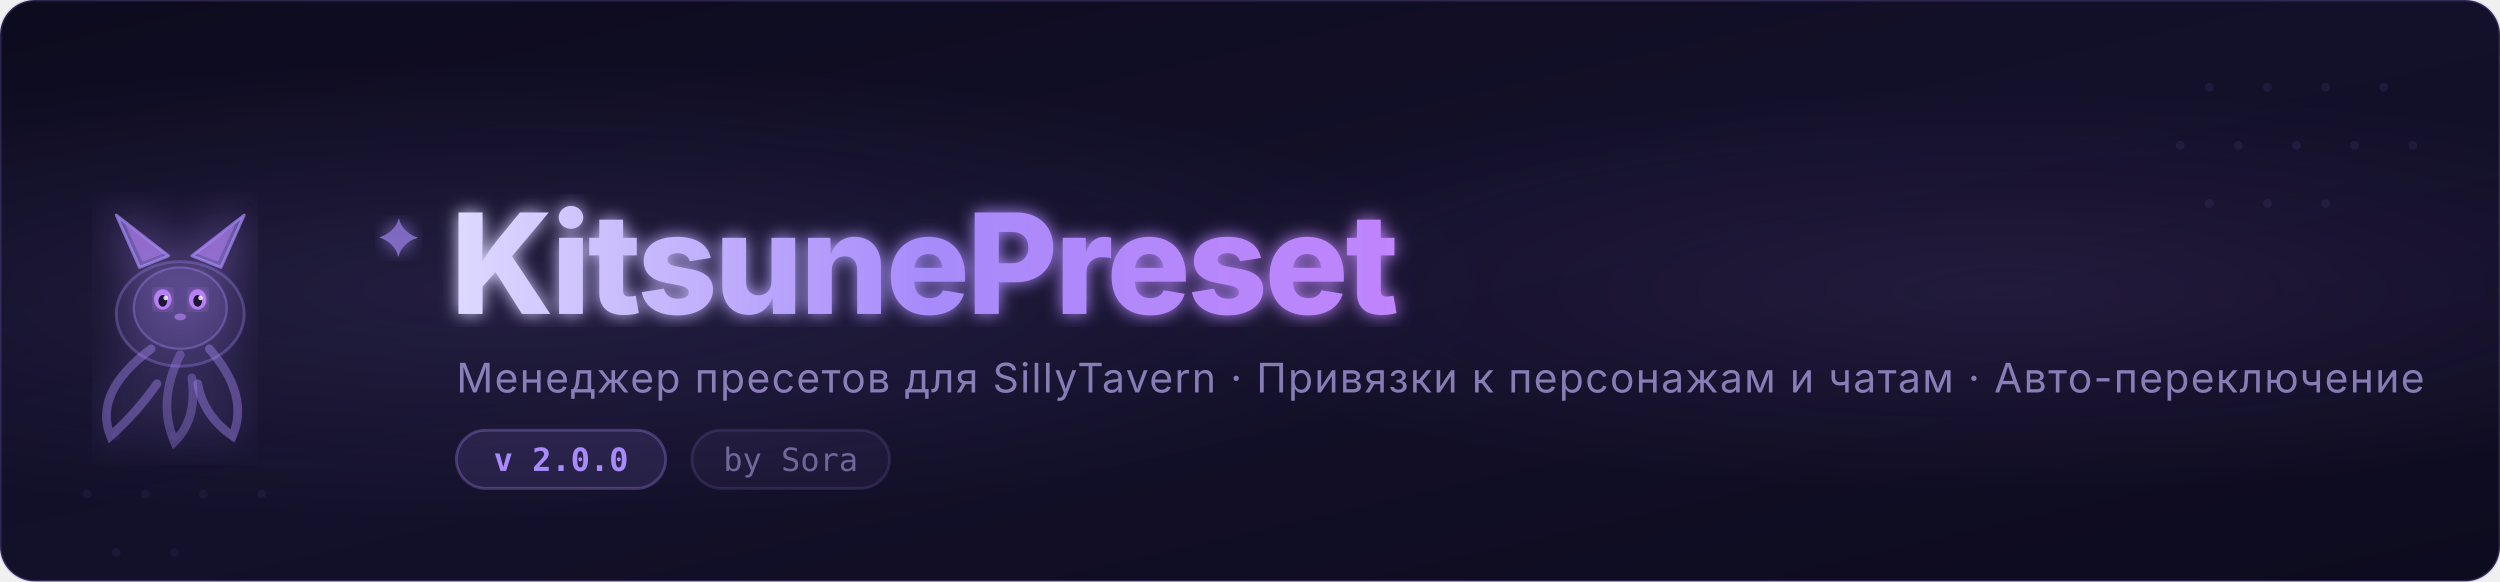
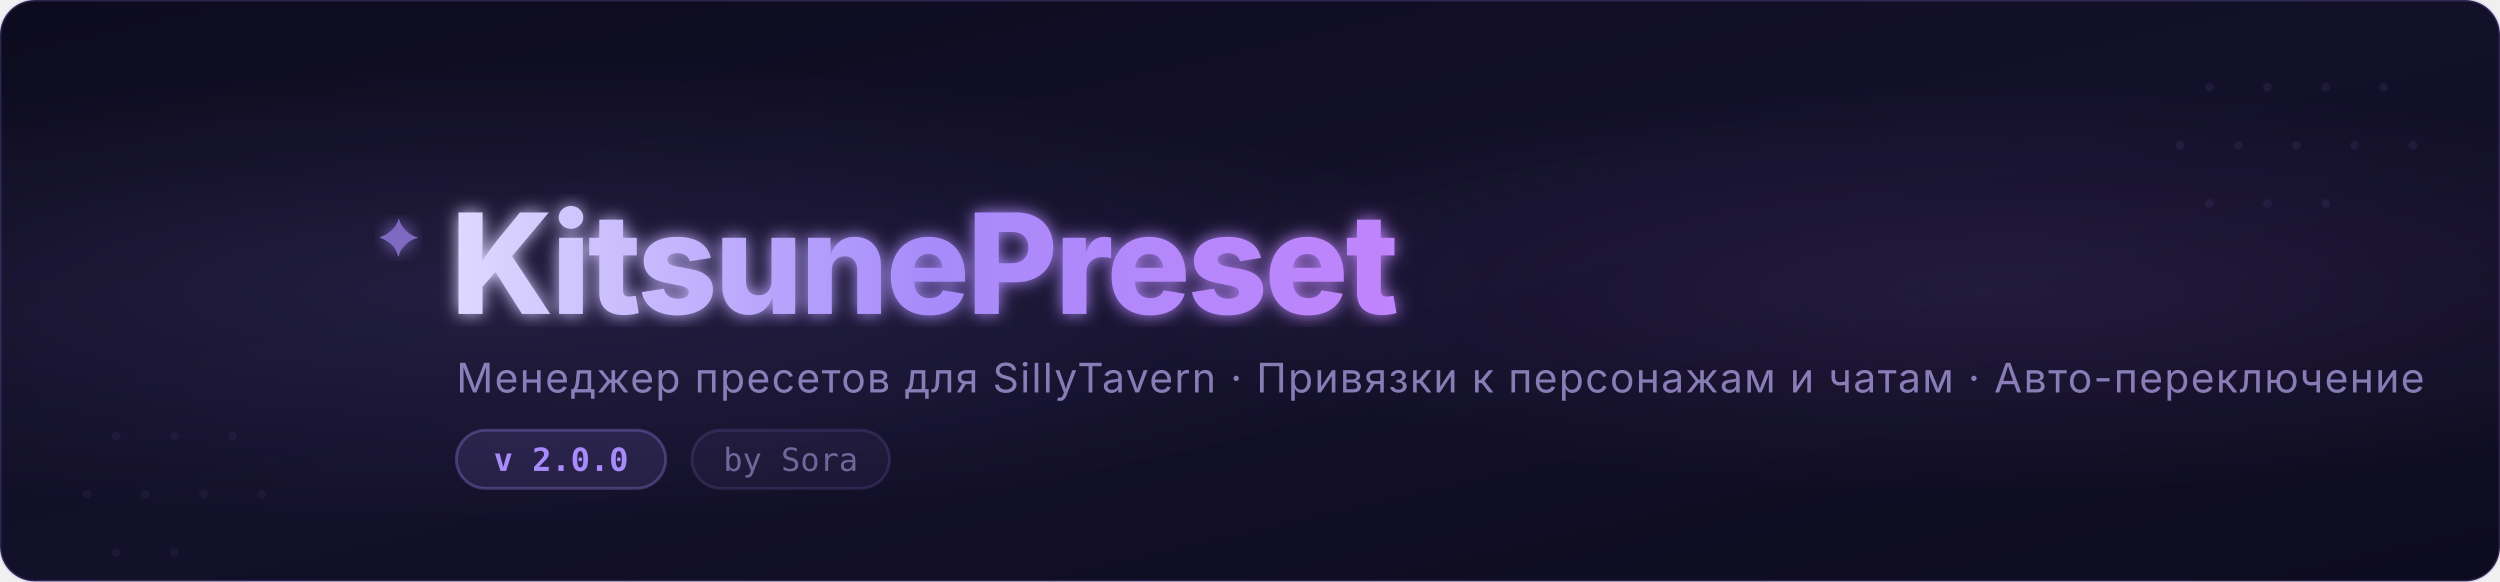
<svg xmlns="http://www.w3.org/2000/svg" viewBox="0 0 860 200" width="860" height="200">
  <defs>
    <linearGradient id="bg" x1="0%" y1="0%" x2="100%" y2="100%">
      <stop offset="0%" style="stop-color:#0d0b1e" />
      <stop offset="50%" style="stop-color:#13102a" />
      <stop offset="100%" style="stop-color:#0d0b1e" />
    </linearGradient>
    <linearGradient id="line" x1="0%" y1="0%" x2="100%" y2="0%">
      <stop offset="0%" style="stop-color:#a78bfa;stop-opacity:0" />
      <stop offset="30%" style="stop-color:#a78bfa;stop-opacity:0.8" />
      <stop offset="70%" style="stop-color:#c084fc;stop-opacity:0.8" />
      <stop offset="100%" style="stop-color:#c084fc;stop-opacity:0" />
    </linearGradient>
    <linearGradient id="titleGrad" x1="0%" y1="0%" x2="100%" y2="0%">
      <stop offset="0%" style="stop-color:#ddd8ff" />
      <stop offset="50%" style="stop-color:#a78bfa" />
      <stop offset="100%" style="stop-color:#c084fc" />
    </linearGradient>
    <filter id="glow">
      <feGaussianBlur in="SourceGraphic" stdDeviation="3" result="blur" />
      <feMerge>
        <feMergeNode in="blur" />
        <feMergeNode in="SourceGraphic" />
      </feMerge>
    </filter>
    <filter id="softglow">
      <feGaussianBlur in="SourceGraphic" stdDeviation="8" result="blur" />
      <feMerge>
        <feMergeNode in="blur" />
        <feMergeNode in="SourceGraphic" />
      </feMerge>
    </filter>
    <radialGradient id="orb1" cx="20%" cy="50%" r="40%">
      <stop offset="0%" style="stop-color:#a78bfa;stop-opacity:0.12" />
      <stop offset="100%" style="stop-color:#a78bfa;stop-opacity:0" />
    </radialGradient>
    <radialGradient id="orb2" cx="80%" cy="50%" r="35%">
      <stop offset="0%" style="stop-color:#c084fc;stop-opacity:0.10" />
      <stop offset="100%" style="stop-color:#c084fc;stop-opacity:0" />
    </radialGradient>
  </defs>
  <rect width="860" height="200" fill="url(#bg)" rx="12" />
  <rect width="860" height="200" fill="url(#orb1)" rx="12" />
  <rect width="860" height="200" fill="url(#orb2)" rx="12" />
  <rect width="860" height="200" fill="none" stroke="rgba(167,139,250,0.2)" stroke-width="1" rx="12" />
  <line x1="0" y1="1" x2="860" y2="1" stroke="url(#line)" stroke-width="1.5" rx="12" />
  <g opacity="0.08" fill="#a78bfa">
    <circle cx="760" cy="30" r="1.5" />
    <circle cx="780" cy="30" r="1.5" />
    <circle cx="800" cy="30" r="1.5" />
    <circle cx="820" cy="30" r="1.5" />
    <circle cx="750" cy="50" r="1.5" />
    <circle cx="770" cy="50" r="1.5" />
    <circle cx="790" cy="50" r="1.5" />
    <circle cx="810" cy="50" r="1.5" />
    <circle cx="830" cy="50" r="1.5" />
    <circle cx="760" cy="70" r="1.5" />
    <circle cx="780" cy="70" r="1.5" />
    <circle cx="800" cy="70" r="1.5" />
  </g>
  <g opacity="0.06" fill="#a78bfa">
    <circle cx="40" cy="150" r="1.5" />
    <circle cx="60" cy="150" r="1.5" />
    <circle cx="80" cy="150" r="1.5" />
    <circle cx="30" cy="170" r="1.5" />
    <circle cx="50" cy="170" r="1.5" />
    <circle cx="70" cy="170" r="1.5" />
    <circle cx="90" cy="170" r="1.5" />
    <circle cx="40" cy="190" r="1.5" />
    <circle cx="60" cy="190" r="1.5" />
  </g>
-   <g transform="translate(62, 100)" filter="url(#softglow)">
-     <ellipse cx="0" cy="8" rx="22" ry="18" fill="rgba(167,139,250,0.08)" stroke="rgba(167,139,250,0.3)" stroke-width="1" />
-     <polygon points="-14,-8 -22,-26 -4,-12" fill="rgba(167,139,250,0.5)" stroke="rgba(167,139,250,0.7)" stroke-width="1" stroke-linejoin="round" />
-     <polygon points="14,-8 22,-26 4,-12" fill="rgba(167,139,250,0.5)" stroke="rgba(167,139,250,0.7)" stroke-width="1" stroke-linejoin="round" />
-     <polygon points="-13,-10 -19,-23 -5,-13" fill="rgba(192,132,252,0.4)" />
-     <polygon points="13,-10 19,-23 5,-13" fill="rgba(192,132,252,0.4)" />
-     <ellipse cx="0" cy="6" rx="16" ry="14" fill="rgba(167,139,250,0.12)" stroke="rgba(167,139,250,0.35)" stroke-width="0.8" />
-     <ellipse cx="-6" cy="3" rx="3" ry="3.5" fill="rgba(192,132,252,0.9)" filter="url(#glow)" />
-     <ellipse cx="6" cy="3" rx="3" ry="3.5" fill="rgba(192,132,252,0.9)" filter="url(#glow)" />
-     <ellipse cx="-6" cy="3.5" rx="1.5" ry="2" fill="#1a1535" />
-     <ellipse cx="6" cy="3.5" rx="1.5" ry="2" fill="#1a1535" />
-     <circle cx="-5" cy="2.5" r="0.8" fill="white" opacity="0.8" />
-     <circle cx="7" cy="2.5" r="0.8" fill="white" opacity="0.8" />
-     <ellipse cx="0" cy="9" rx="2" ry="1.2" fill="rgba(192,132,252,0.6)" />
-     <path d="M-10,20 Q-30,35 -24,50 Q-15,42 -8,32" fill="none" stroke="rgba(167,139,250,0.4)" stroke-width="3" stroke-linecap="round" />
-     <path d="M0,22 Q-8,38 -2,52 Q6,44 4,30" fill="none" stroke="rgba(167,139,250,0.35)" stroke-width="3" stroke-linecap="round" />
-     <path d="M10,20 Q24,36 18,50 Q8,43 6,32" fill="none" stroke="rgba(167,139,250,0.4)" stroke-width="3" stroke-linecap="round" />
-   </g>
  <text x="130" y="88" font-family="serif" font-size="18" fill="#a78bfa" opacity="0.7" filter="url(#glow)">✦</text>
  <text x="155" y="108" font-family="-apple-system, BlinkMacSystemFont, 'Segoe UI', sans-serif" font-size="48" font-weight="800" letter-spacing="-1" fill="url(#titleGrad)" filter="url(#glow)">KitsunePreset</text>
  <text x="157" y="135" font-family="-apple-system, BlinkMacSystemFont, 'Segoe UI', sans-serif" font-size="14" font-weight="400" fill="rgba(196,181,253,0.65)" letter-spacing="0.5">
    Менеджер пресетов для SillyTavern · Привязки к персонажам и чатам · Авто-переключение
  </text>
  <rect x="157" y="148" width="72" height="20" rx="10" fill="rgba(167,139,250,0.12)" stroke="rgba(167,139,250,0.3)" stroke-width="1" />
  <text x="193" y="162" font-family="monospace" font-size="11" fill="#a78bfa" text-anchor="middle" font-weight="600">v 2.0.0</text>
  <rect x="238" y="148" width="68" height="20" rx="10" fill="rgba(167,139,250,0.06)" stroke="rgba(167,139,250,0.15)" stroke-width="1" />
  <text x="272" y="162" font-family="monospace" font-size="11" fill="rgba(196,181,253,0.5)" text-anchor="middle">by Sora</text>
  <line x1="0" y1="199" x2="860" y2="199" stroke="url(#line)" stroke-width="1" />
</svg>
